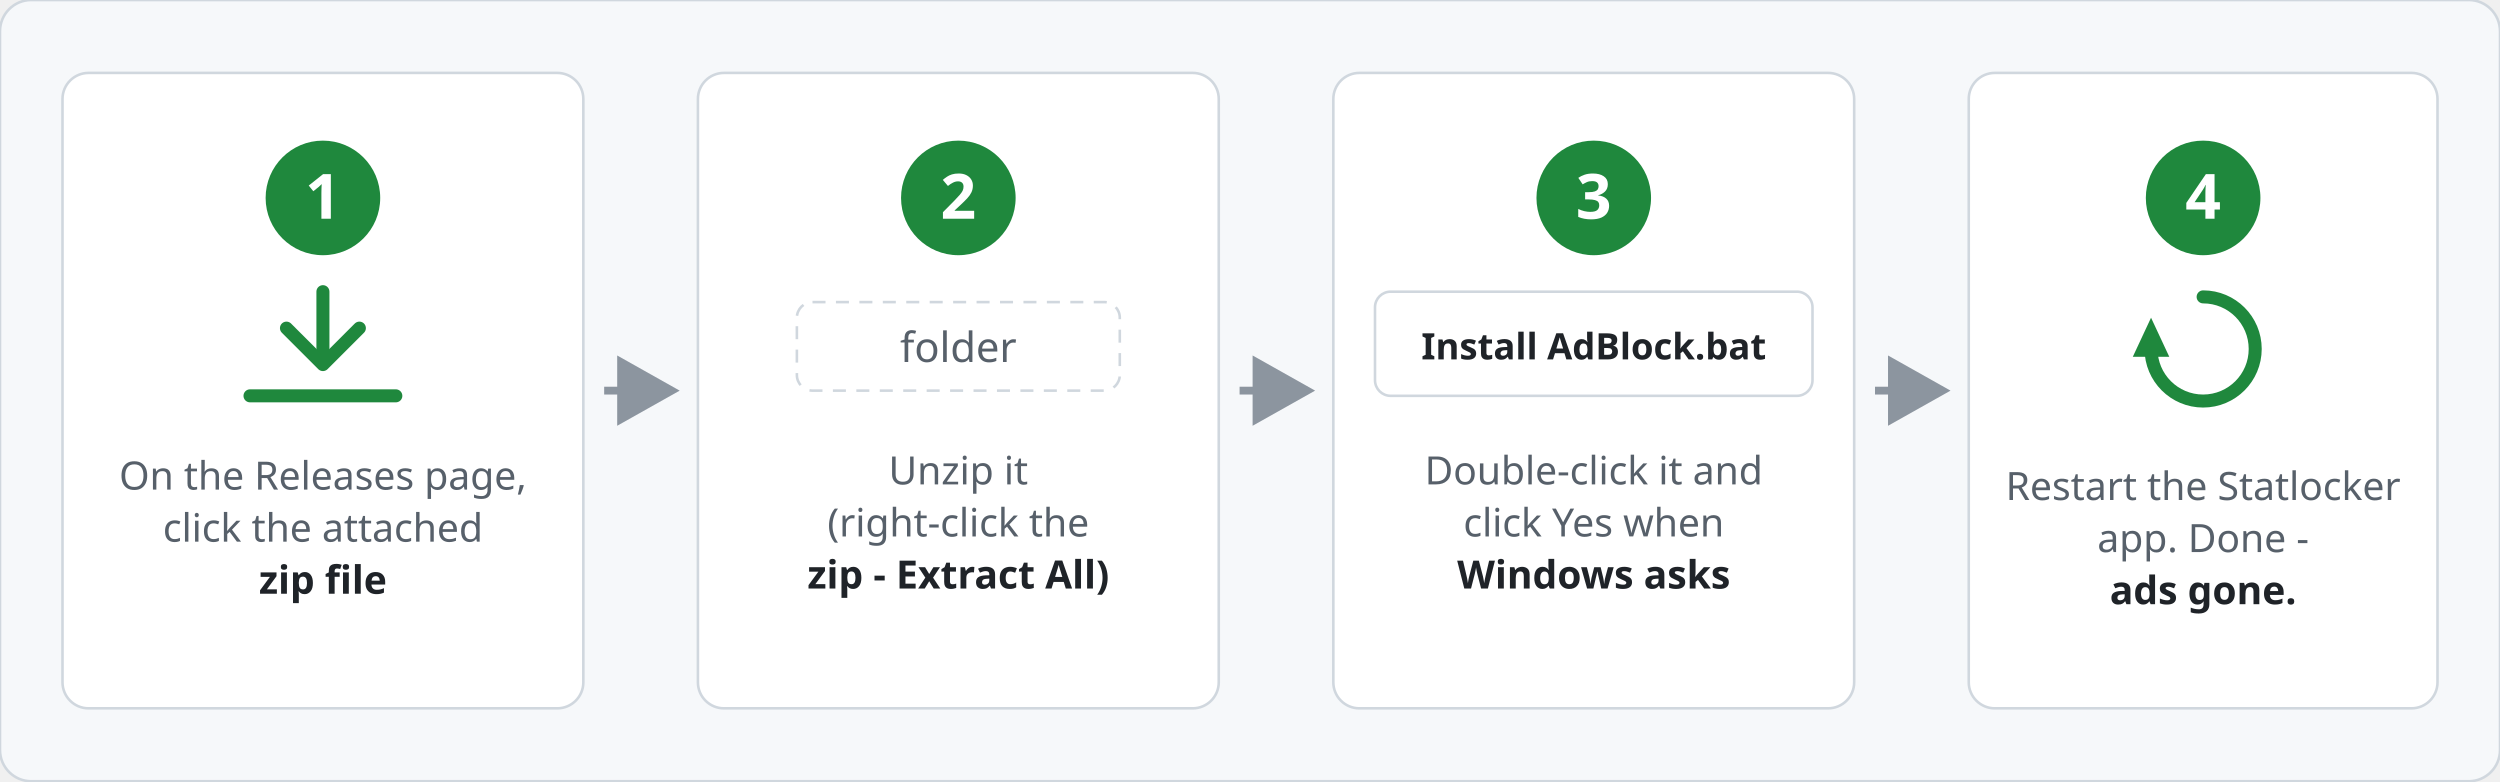
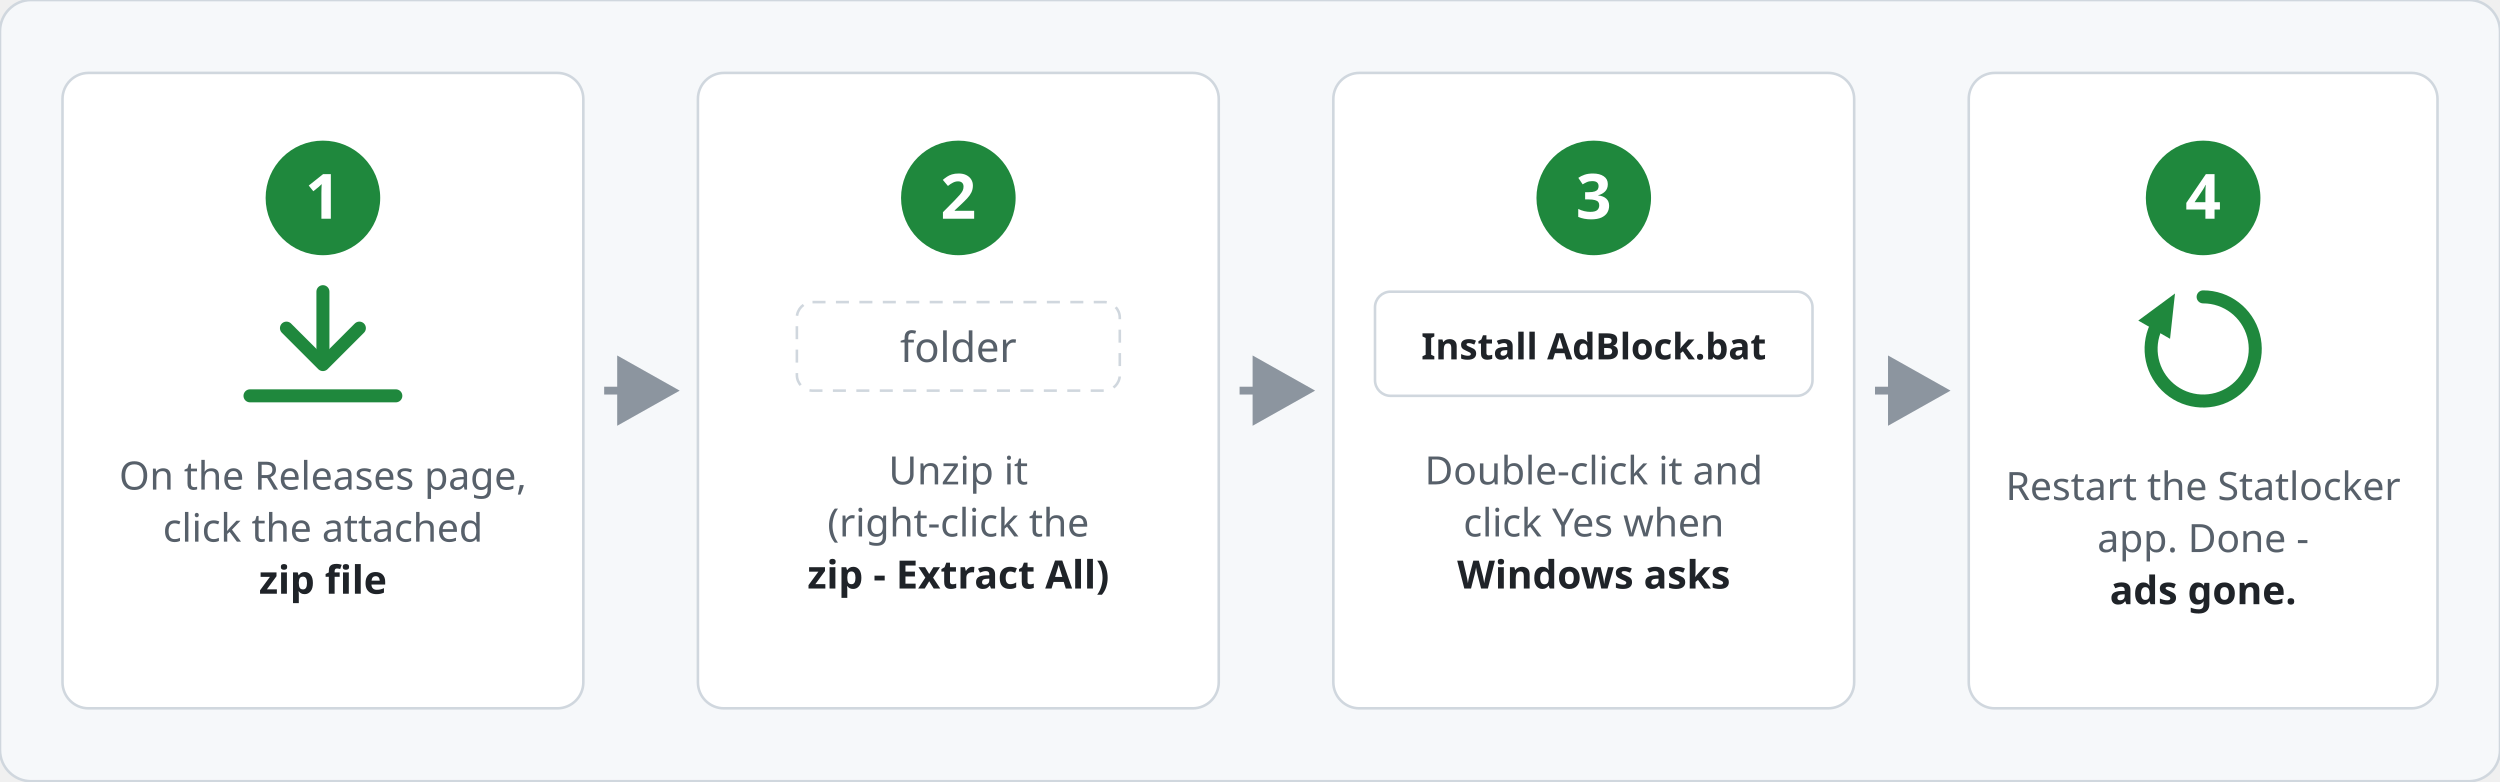
<svg xmlns="http://www.w3.org/2000/svg" viewBox="0 0 960 300" font-family="Segoe UI, system-ui, sans-serif">
  <rect width="960" height="300" rx="12" fill="#f6f8fa" stroke="#d0d7de" />
  <g>
    <rect x="24" y="28" width="200" height="244" rx="10" fill="#ffffff" stroke="#d0d7de" />
    <circle cx="124" cy="76" r="22" fill="#1f883d" />
    <text x="124" y="84" text-anchor="middle" font-size="24" fill="#ffffff" font-weight="700">1</text>
    <path d="M124 112 v24" stroke="#1f883d" stroke-width="5" fill="none" stroke-linecap="round" />
    <path d="M110 126 L124 140 L138 126" stroke="#1f883d" stroke-width="5" fill="none" stroke-linecap="round" stroke-linejoin="round" />
    <path d="M96 152 h56" stroke="#1f883d" stroke-width="5" stroke-linecap="round" />
    <text x="124" y="188" text-anchor="middle" font-size="15" fill="#57606a">On the Releases page,</text>
    <text x="124" y="208" text-anchor="middle" font-size="15" fill="#57606a">click the attached</text>
    <text x="124" y="228" text-anchor="middle" font-size="15" fill="#1f2328" font-weight="600">zip file</text>
  </g>
  <path d="M232 150 L258 150" stroke="#8c959f" stroke-width="3" marker-end="url(#a)" />
  <g>
    <rect x="268" y="28" width="200" height="244" rx="10" fill="#ffffff" stroke="#d0d7de" />
    <circle cx="368" cy="76" r="22" fill="#1f883d" />
    <text x="368" y="84" text-anchor="middle" font-size="24" fill="#ffffff" font-weight="700">2</text>
    <rect x="306" y="116" width="124" height="34" rx="6" fill="none" stroke="#d0d7de" stroke-dasharray="5 4" />
    <text x="368" y="139" text-anchor="middle" font-size="16" fill="#57606a">folder</text>
    <text x="368" y="186" text-anchor="middle" font-size="15" fill="#57606a">Unzip it</text>
    <text x="368" y="206" text-anchor="middle" font-size="15" fill="#57606a">(right-click the</text>
    <text x="368" y="226" text-anchor="middle" font-size="15" fill="#1f2328" font-weight="600">zip - Extract All)</text>
  </g>
  <path d="M476 150 L502 150" stroke="#8c959f" stroke-width="3" marker-end="url(#a)" />
  <g>
    <rect x="512" y="28" width="200" height="244" rx="10" fill="#ffffff" stroke="#d0d7de" />
    <circle cx="612" cy="76" r="22" fill="#1f883d" />
    <text x="612" y="84" text-anchor="middle" font-size="24" fill="#ffffff" font-weight="700">3</text>
    <rect x="528" y="112" width="168" height="40" rx="6" fill="#ffffff" stroke="#d0d7de" />
    <text x="612" y="138" text-anchor="middle" font-size="14" fill="#1f2328" font-weight="600">Install AdBlock.bat</text>
    <text x="612" y="186" text-anchor="middle" font-size="15" fill="#57606a">Double-click it and</text>
    <text x="612" y="206" text-anchor="middle" font-size="15" fill="#57606a">click Yes when</text>
    <text x="612" y="226" text-anchor="middle" font-size="15" fill="#1f2328" font-weight="600">Windows asks</text>
  </g>
  <path d="M720 150 L746 150" stroke="#8c959f" stroke-width="3" marker-end="url(#a)" />
  <g>
    <rect x="756" y="28" width="180" height="244" rx="10" fill="#ffffff" stroke="#d0d7de" />
    <circle cx="846" cy="76" r="22" fill="#1f883d" />
    <text x="846" y="84" text-anchor="middle" font-size="24" fill="#ffffff" font-weight="700">4</text>
-     <path d="M846 114 A 20 20 0 1 1 826 134" fill="none" stroke="#1f883d" stroke-width="5" stroke-linecap="round" />
-     <polygon points="826,122 819,137 833,137" fill="#1f883d" />
+     <path d="M846 114 A 20 20 0 1 1 828.7 124" fill="none" stroke="#1f883d" stroke-width="5" stroke-linecap="round" />
+     <polygon points="835.2,112.7 833.3,130.1 821.1,123.1" fill="#1f883d" />
    <text x="846" y="192" text-anchor="middle" font-size="15" fill="#57606a">Restart the Statlocker</text>
    <text x="846" y="212" text-anchor="middle" font-size="15" fill="#57606a">app. Done -</text>
    <text x="846" y="232" text-anchor="middle" font-size="15" fill="#1f2328" font-weight="700">ads gone.</text>
  </g>
  <defs>
    <marker id="a" markerWidth="9" markerHeight="9" refX="7" refY="4.5" orient="auto">
      <path d="M0,0 L8,4.5 L0,9 z" fill="#8c959f" />
    </marker>
  </defs>
</svg>
